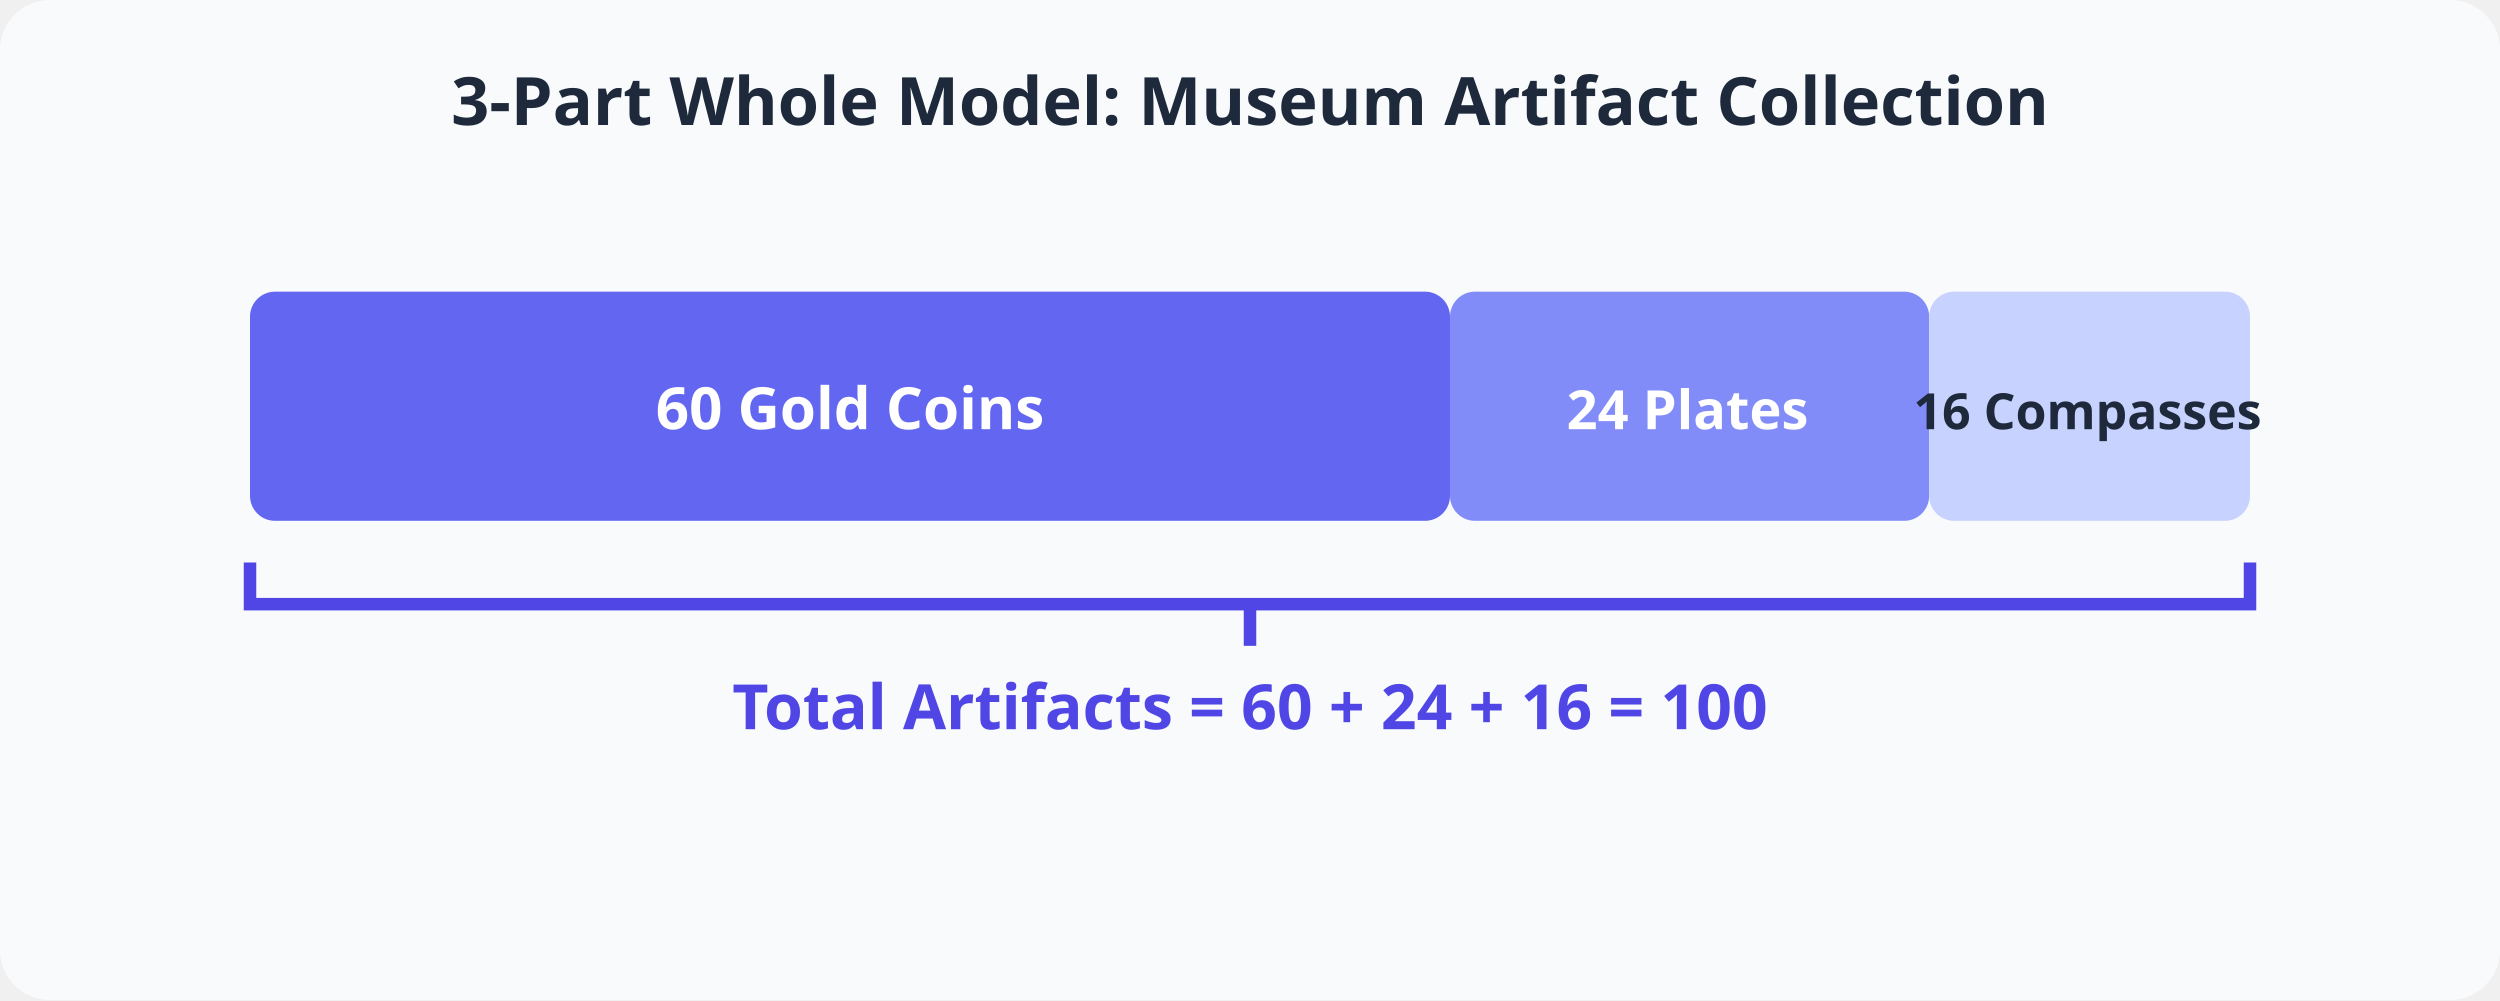
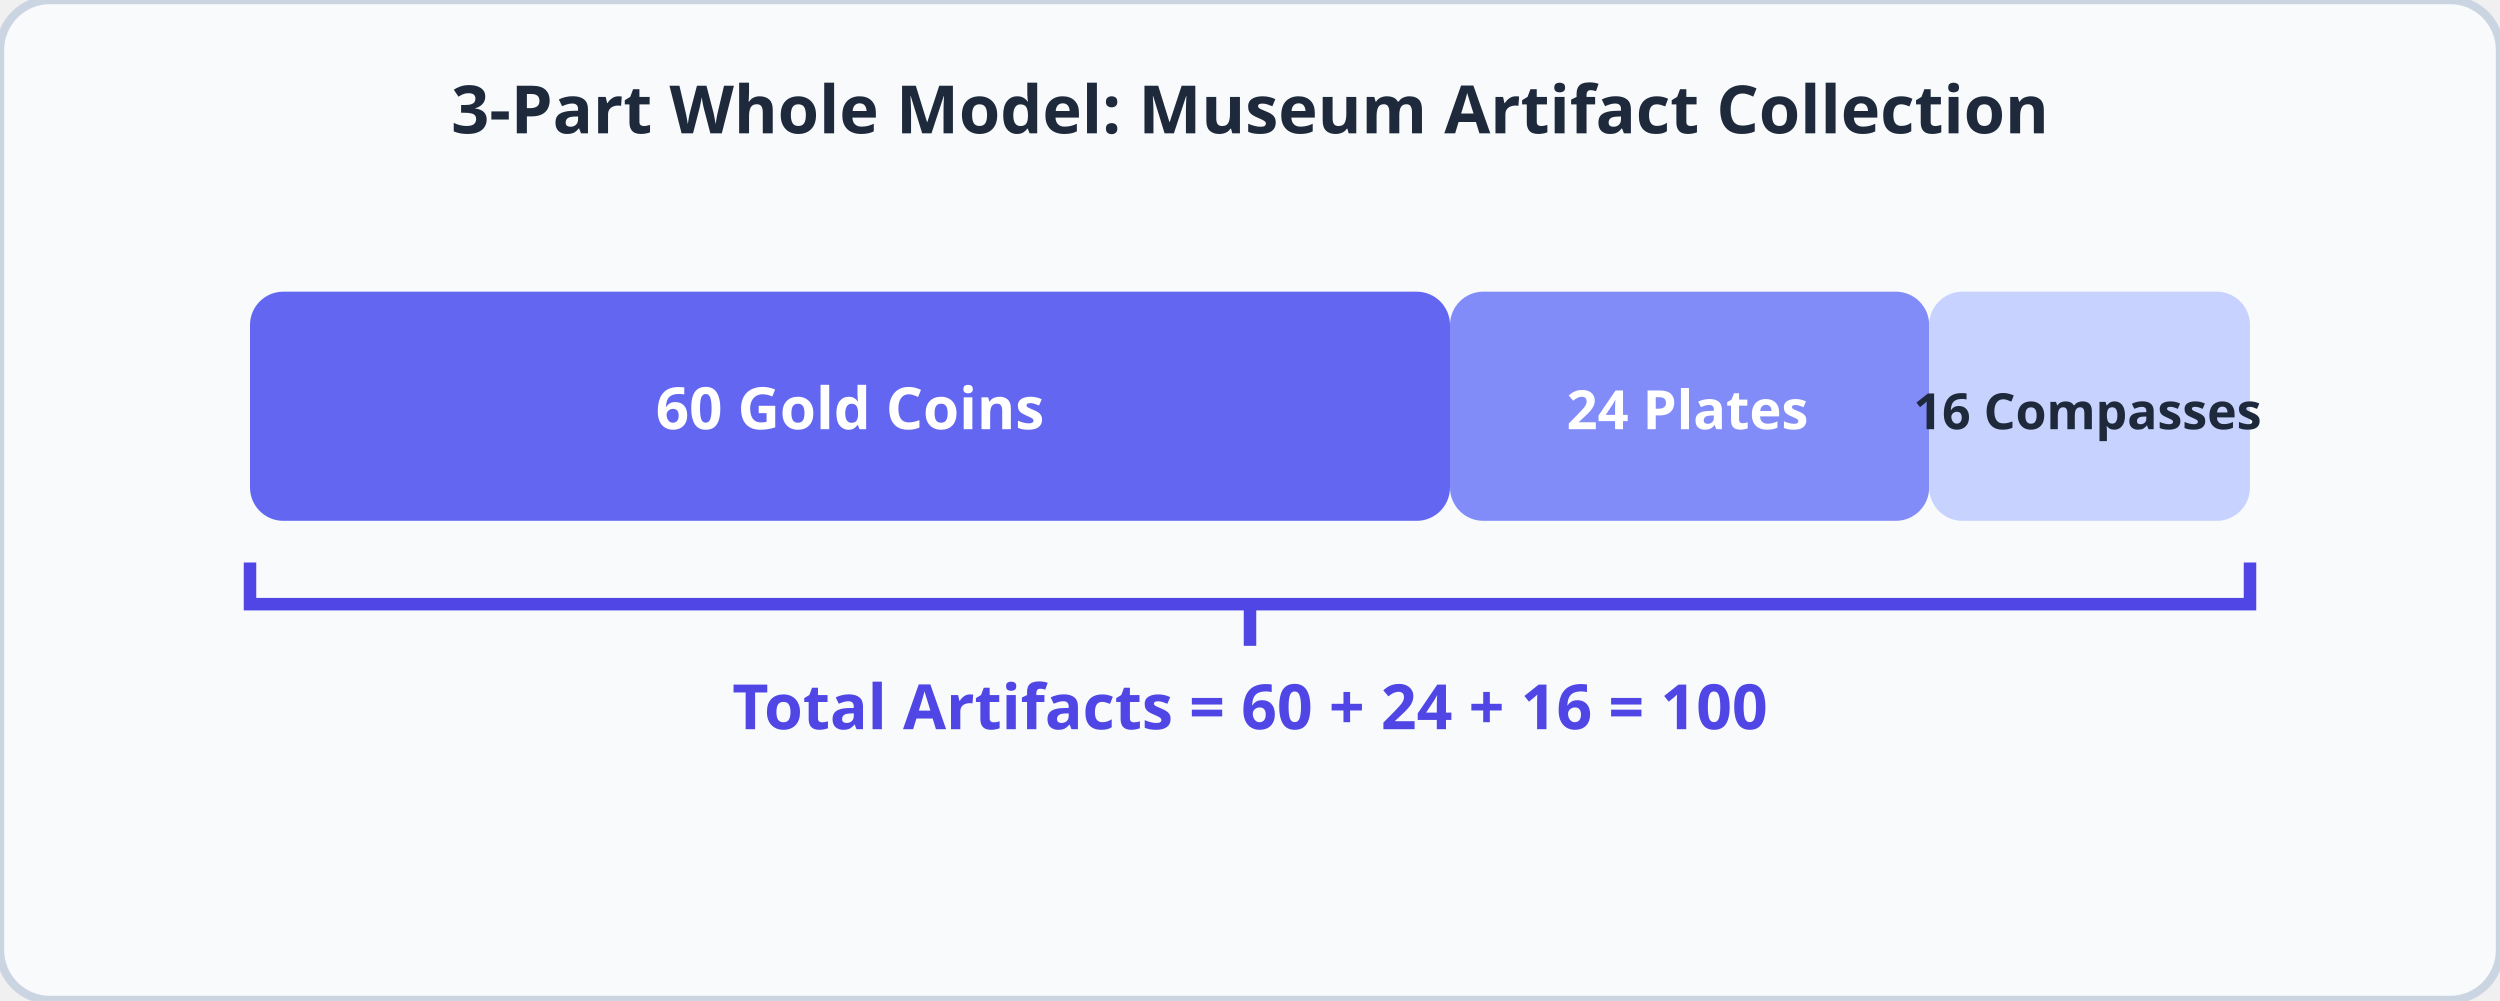
<svg xmlns="http://www.w3.org/2000/svg" viewBox="0 0 600 240" width="100%" height="100%">
-   <rect width="600" height="240" fill="#f8fafc" rx="12" />
-   <text x="300" y="30" font-family="sans-serif" font-size="16" font-weight="bold" fill="#1e293b" text-anchor="middle">3-Part Whole Model: Museum Artifact Collection</text>
-   <rect x="60" y="70" width="288" height="55" fill="#6366f1" rx="6" />
+   <rect width="600" height="240" fill="#f8fafc" rx="12" stroke="#cbd5e1" stroke-width="2" />
+   <text x="300" y="32" font-family="sans-serif" font-size="16" font-weight="bold" fill="#1e293b" text-anchor="middle">3-Part Whole Model: Museum Artifact Collection</text>
+   <rect x="60" y="70" width="288" height="55" fill="#6366f1" rx="8" />
  <text x="204" y="103" font-family="sans-serif" font-size="14" font-weight="bold" fill="#ffffff" text-anchor="middle">60 Gold Coins</text>
-   <rect x="348" y="70" width="115" height="55" fill="#818cf8" rx="6" />
+   <rect x="348" y="70" width="115" height="55" fill="#818cf8" rx="8" />
  <text x="405" y="103" font-family="sans-serif" font-size="13" font-weight="bold" fill="#ffffff" text-anchor="middle">24 Plates</text>
-   <rect x="463" y="70" width="77" height="55" fill="#c7d2fe" rx="6" />
+   <rect x="463" y="70" width="77" height="55" fill="#c7d2fe" rx="8" />
  <text x="501" y="103" font-family="sans-serif" font-size="12" font-weight="bold" fill="#1e293b" text-anchor="middle">16 Compasses</text>
  <path d="M 60 135 L 60 145 L 540 145 L 540 135 M 300 145 L 300 155" stroke="#4f46e5" stroke-width="3" fill="none" />
  <text x="300" y="175" font-family="sans-serif" font-size="15" font-weight="bold" fill="#4f46e5" text-anchor="middle">Total Artifacts = 60 + 24 + 16 = 100</text>
</svg>
